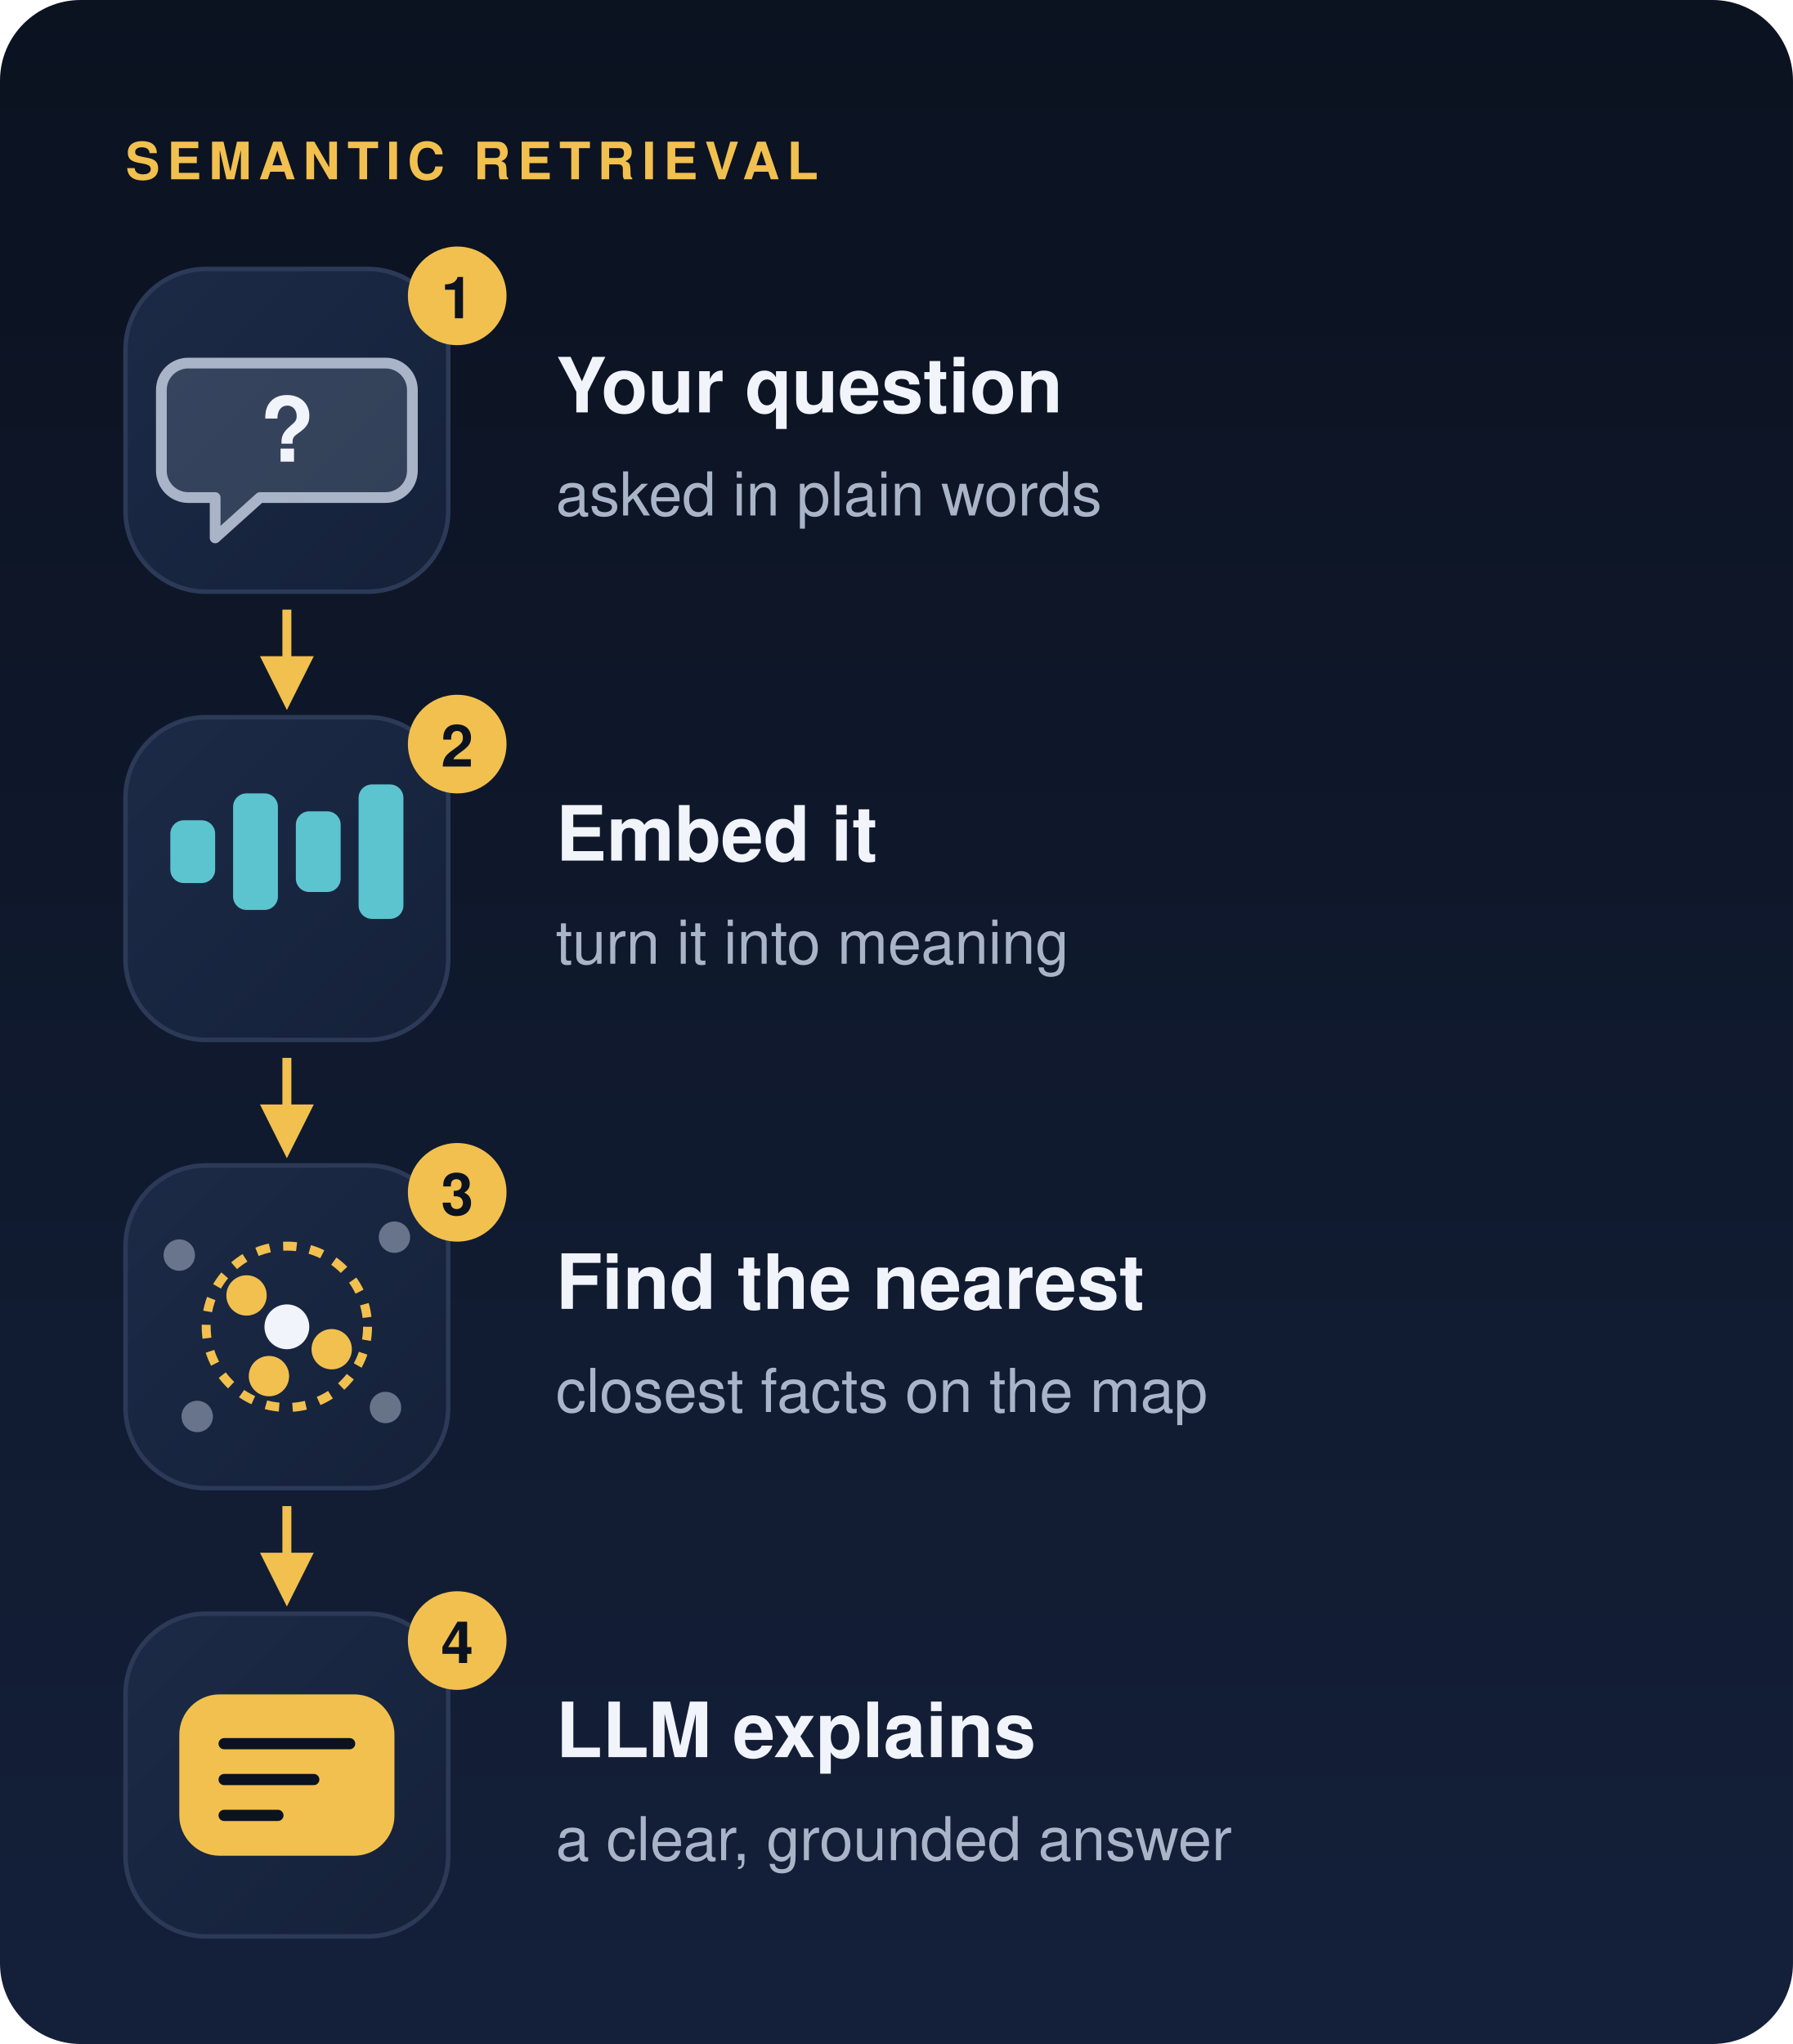
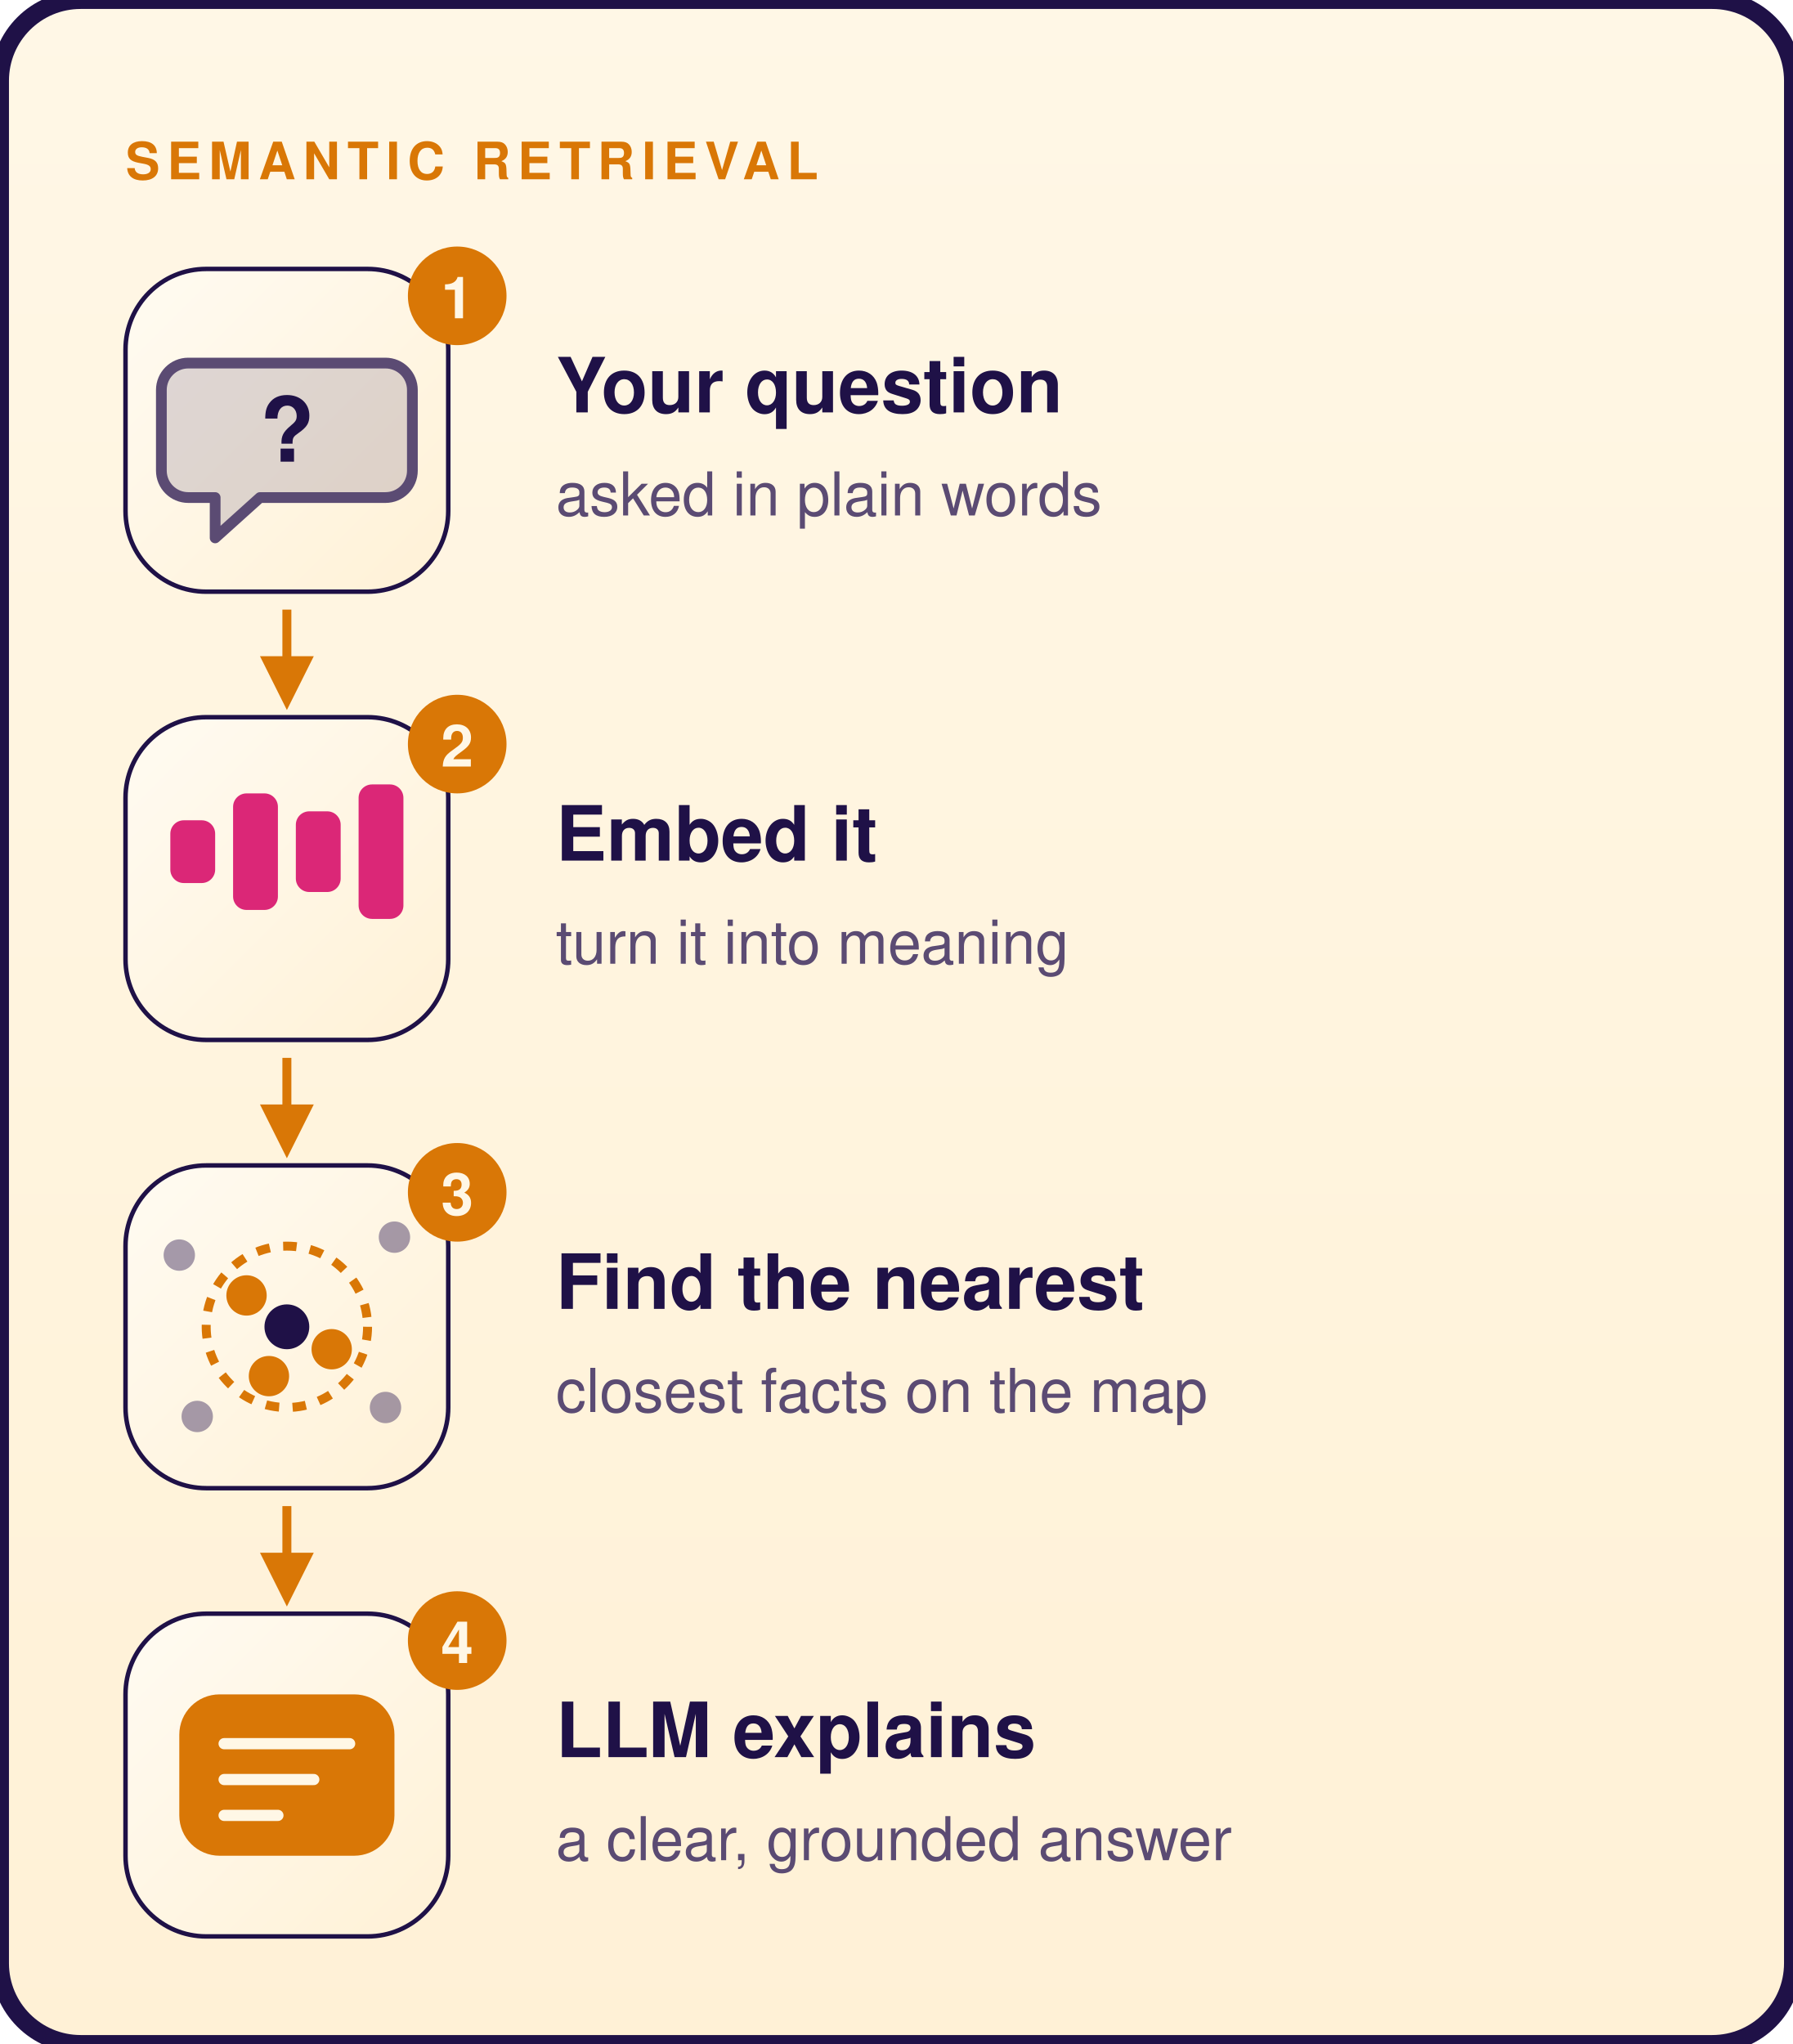
<svg xmlns="http://www.w3.org/2000/svg" viewBox="0 0 400 456" font-family="Segoe UI, Helvetica, Arial, sans-serif">
  <defs>
    <linearGradient id="bg" x1="0" y1="0" x2="0" y2="1">
-       <stop offset="0" stop-color="#0B1220" />
-       <stop offset="1" stop-color="#14203A" />
+       <stop offset="0" stop-color="#FFF7E6" />
+       <stop offset="1" stop-color="#FFF1D6" />
    </linearGradient>
    <radialGradient id="glowG" cx="0.5" cy="0.5" r="0.5">
-       <stop offset="0" stop-color="#F2C04E" stop-opacity="0.45" />
-       <stop offset="1" stop-color="#F2C04E" stop-opacity="0" />
+       <stop offset="0" stop-color="#D97706" stop-opacity="0.45" />
+       <stop offset="1" stop-color="#D97706" stop-opacity="0" />
    </radialGradient>
    <radialGradient id="glowT" cx="0.5" cy="0.5" r="0.5">
-       <stop offset="0" stop-color="#5CC4CF" stop-opacity="0.4" />
-       <stop offset="1" stop-color="#5CC4CF" stop-opacity="0" />
+       <stop offset="0" stop-color="#DB2777" stop-opacity="0.4" />
+       <stop offset="1" stop-color="#DB2777" stop-opacity="0" />
    </radialGradient>
    <radialGradient id="glowW" cx="0.5" cy="0.5" r="0.5">
-       <stop offset="0" stop-color="#FF8A7A" stop-opacity="0.35" />
-       <stop offset="1" stop-color="#FF8A7A" stop-opacity="0" />
+       <stop offset="0" stop-color="#DC2626" stop-opacity="0.35" />
+       <stop offset="1" stop-color="#DC2626" stop-opacity="0" />
    </radialGradient>
    <linearGradient id="tile" x1="0" y1="0" x2="1" y2="1">
-       <stop offset="0" stop-color="#1C2A47" />
-       <stop offset="1" stop-color="#152139" />
+       <stop offset="0" stop-color="#FFFBF2" />
+       <stop offset="1" stop-color="#FFF1D6" />
    </linearGradient>
    <marker id="aG" viewBox="0 0 10 10" refX="8" refY="5" markerWidth="6" markerHeight="6" orient="auto">
-       <path d="M0,0 L10,5 L0,10 z" fill="#F2C04E" />
+       <path d="M0,0 L10,5 L0,10 z" fill="#D97706" />
    </marker>
    <marker id="aW" viewBox="0 0 10 10" refX="8" refY="5" markerWidth="6" markerHeight="6" orient="auto">
-       <path d="M0,0 L10,5 L0,10 z" fill="#FF8A7A" />
+       <path d="M0,0 L10,5 L0,10 z" fill="#DC2626" />
    </marker>
  </defs>
-   <rect width="400" height="456" rx="18" fill="url(#bg)" />
-   <text x="28" y="40" text-anchor="start" fill="#F2C04E" font-size="11.5" font-weight="800" letter-spacing="1.6">SEMANTIC RETRIEVAL</text>
-   <rect x="28" y="60" width="72" height="72" rx="18" fill="url(#tile)" stroke="#2C3A58" />
-   <path d="M42,81 h44 a6,6 0 0 1 6,6 v18 a6,6 0 0 1 -6,6 h-28 l-10,9 v-9 h-6 a6,6 0 0 1 -6,-6 v-18 a6,6 0 0 1 6,-6 z" fill="#A9B4C8" fill-opacity="0.2" stroke="#A9B4C8" stroke-width="2.4" stroke-linejoin="round" />
-   <text x="64" y="103" text-anchor="middle" fill="#F1F4FA" font-size="20" font-weight="800">?</text>
-   <circle cx="102" cy="66" r="11" fill="#F2C04E" />
-   <text x="102" y="71" text-anchor="middle" fill="#0B1220" font-size="13" font-weight="800">1</text>
-   <text x="124" y="92" text-anchor="start" fill="#F1F4FA" font-size="17" font-weight="700">Your question</text>
-   <text x="124" y="115" text-anchor="start" fill="#A9B4C8" font-size="13.5" font-weight="400">asked in plain words</text>
-   <line x1="64" y1="136" x2="64" y2="156" stroke="#F2C04E" stroke-width="2" marker-end="url(#aG)" />
-   <rect x="28" y="160" width="72" height="72" rx="18" fill="url(#tile)" stroke="#2C3A58" />
-   <rect x="38" y="183.0" width="10" height="14" rx="3" fill="#5CC4CF" />
-   <rect x="52" y="177.0" width="10" height="26" rx="3" fill="#5CC4CF" />
-   <rect x="66" y="181.0" width="10" height="18" rx="3" fill="#5CC4CF" />
-   <rect x="80" y="175.0" width="10" height="30" rx="3" fill="#5CC4CF" />
-   <circle cx="102" cy="166" r="11" fill="#F2C04E" />
-   <text x="102" y="171" text-anchor="middle" fill="#0B1220" font-size="13" font-weight="800">2</text>
-   <text x="124" y="192" text-anchor="start" fill="#F1F4FA" font-size="17" font-weight="700">Embed it</text>
-   <text x="124" y="215" text-anchor="start" fill="#A9B4C8" font-size="13.5" font-weight="400">turn it into meaning</text>
-   <line x1="64" y1="236" x2="64" y2="256" stroke="#F2C04E" stroke-width="2" marker-end="url(#aG)" />
-   <rect x="28" y="260" width="72" height="72" rx="18" fill="url(#tile)" stroke="#2C3A58" />
-   <circle cx="40" cy="280" r="3.5" fill="#A9B4C8" fill-opacity="0.55" />
-   <circle cx="86" cy="314" r="3.5" fill="#A9B4C8" fill-opacity="0.55" />
-   <circle cx="44" cy="316" r="3.5" fill="#A9B4C8" fill-opacity="0.55" />
-   <circle cx="88" cy="276" r="3.5" fill="#A9B4C8" fill-opacity="0.55" />
-   <circle cx="64" cy="296" r="18" fill="none" stroke="#F2C04E" stroke-width="2" stroke-dasharray="3 3" />
-   <circle cx="55" cy="289" r="4.5" fill="#F2C04E" />
-   <circle cx="74" cy="301" r="4.5" fill="#F2C04E" />
-   <circle cx="60" cy="307" r="4.5" fill="#F2C04E" />
-   <circle cx="64" cy="296" r="5" fill="#F1F4FA" />
-   <circle cx="102" cy="266" r="11" fill="#F2C04E" />
-   <text x="102" y="271" text-anchor="middle" fill="#0B1220" font-size="13" font-weight="800">3</text>
-   <text x="124" y="292" text-anchor="start" fill="#F1F4FA" font-size="17" font-weight="700">Find the nearest</text>
-   <text x="124" y="315" text-anchor="start" fill="#A9B4C8" font-size="13.5" font-weight="400">closest facts on the map</text>
-   <line x1="64" y1="336" x2="64" y2="356" stroke="#F2C04E" stroke-width="2" marker-end="url(#aG)" />
-   <rect x="28" y="360" width="72" height="72" rx="18" fill="url(#tile)" stroke="#2C3A58" />
-   <rect x="40" y="378" width="48" height="36" rx="9" fill="#F2C04E" />
-   <line x1="50" y1="389" x2="78" y2="389" stroke="#0B1220" stroke-width="2.5" stroke-linecap="round" />
-   <line x1="50" y1="397" x2="70" y2="397" stroke="#0B1220" stroke-width="2.5" stroke-linecap="round" />
-   <line x1="50" y1="405" x2="62" y2="405" stroke="#0B1220" stroke-width="2.5" stroke-linecap="round" />
-   <circle cx="102" cy="366" r="11" fill="#F2C04E" />
-   <text x="102" y="371" text-anchor="middle" fill="#0B1220" font-size="13" font-weight="800">4</text>
-   <text x="124" y="392" text-anchor="start" fill="#F1F4FA" font-size="17" font-weight="700">LLM explains</text>
-   <text x="124" y="415" text-anchor="start" fill="#A9B4C8" font-size="13.5" font-weight="400">a clear, grounded answer</text>
+   <rect width="400" height="456" rx="18" fill="url(#bg)" stroke="#1F1147" stroke-width="4" />
+   <text x="28" y="40" text-anchor="start" fill="#D97706" font-size="11.5" font-weight="800" letter-spacing="1.6">SEMANTIC RETRIEVAL</text>
+   <rect x="28" y="60" width="72" height="72" rx="18" fill="url(#tile)" stroke="#1F1147" />
+   <path d="M42,81 h44 a6,6 0 0 1 6,6 v18 a6,6 0 0 1 -6,6 h-28 l-10,9 v-9 h-6 a6,6 0 0 1 -6,-6 v-18 a6,6 0 0 1 6,-6 z" fill="#5B4B73" fill-opacity="0.2" stroke="#5B4B73" stroke-width="2.4" stroke-linejoin="round" />
+   <text x="64" y="103" text-anchor="middle" fill="#1F1147" font-size="20" font-weight="800">?</text>
+   <circle cx="102" cy="66" r="11" fill="#D97706" />
+   <text x="102" y="71" text-anchor="middle" fill="#FFF7E6" font-size="13" font-weight="800">1</text>
+   <text x="124" y="92" text-anchor="start" fill="#1F1147" font-size="17" font-weight="700">Your question</text>
+   <text x="124" y="115" text-anchor="start" fill="#5B4B73" font-size="13.5" font-weight="400">asked in plain words</text>
+   <line x1="64" y1="136" x2="64" y2="156" stroke="#D97706" stroke-width="2" marker-end="url(#aG)" />
+   <rect x="28" y="160" width="72" height="72" rx="18" fill="url(#tile)" stroke="#1F1147" />
+   <rect x="38" y="183.0" width="10" height="14" rx="3" fill="#DB2777" />
+   <rect x="52" y="177.0" width="10" height="26" rx="3" fill="#DB2777" />
+   <rect x="66" y="181.0" width="10" height="18" rx="3" fill="#DB2777" />
+   <rect x="80" y="175.0" width="10" height="30" rx="3" fill="#DB2777" />
+   <circle cx="102" cy="166" r="11" fill="#D97706" />
+   <text x="102" y="171" text-anchor="middle" fill="#FFF7E6" font-size="13" font-weight="800">2</text>
+   <text x="124" y="192" text-anchor="start" fill="#1F1147" font-size="17" font-weight="700">Embed it</text>
+   <text x="124" y="215" text-anchor="start" fill="#5B4B73" font-size="13.5" font-weight="400">turn it into meaning</text>
+   <line x1="64" y1="236" x2="64" y2="256" stroke="#D97706" stroke-width="2" marker-end="url(#aG)" />
+   <rect x="28" y="260" width="72" height="72" rx="18" fill="url(#tile)" stroke="#1F1147" />
+   <circle cx="40" cy="280" r="3.5" fill="#5B4B73" fill-opacity="0.55" />
+   <circle cx="86" cy="314" r="3.5" fill="#5B4B73" fill-opacity="0.55" />
+   <circle cx="44" cy="316" r="3.5" fill="#5B4B73" fill-opacity="0.55" />
+   <circle cx="88" cy="276" r="3.5" fill="#5B4B73" fill-opacity="0.55" />
+   <circle cx="64" cy="296" r="18" fill="none" stroke="#D97706" stroke-width="2" stroke-dasharray="3 3" />
+   <circle cx="55" cy="289" r="4.5" fill="#D97706" />
+   <circle cx="74" cy="301" r="4.5" fill="#D97706" />
+   <circle cx="60" cy="307" r="4.5" fill="#D97706" />
+   <circle cx="64" cy="296" r="5" fill="#1F1147" />
+   <circle cx="102" cy="266" r="11" fill="#D97706" />
+   <text x="102" y="271" text-anchor="middle" fill="#FFF7E6" font-size="13" font-weight="800">3</text>
+   <text x="124" y="292" text-anchor="start" fill="#1F1147" font-size="17" font-weight="700">Find the nearest</text>
+   <text x="124" y="315" text-anchor="start" fill="#5B4B73" font-size="13.5" font-weight="400">closest facts on the map</text>
+   <line x1="64" y1="336" x2="64" y2="356" stroke="#D97706" stroke-width="2" marker-end="url(#aG)" />
+   <rect x="28" y="360" width="72" height="72" rx="18" fill="url(#tile)" stroke="#1F1147" />
+   <rect x="40" y="378" width="48" height="36" rx="9" fill="#D97706" />
+   <line x1="50" y1="389" x2="78" y2="389" stroke="#FFF7E6" stroke-width="2.5" stroke-linecap="round" />
+   <line x1="50" y1="397" x2="70" y2="397" stroke="#FFF7E6" stroke-width="2.5" stroke-linecap="round" />
+   <line x1="50" y1="405" x2="62" y2="405" stroke="#FFF7E6" stroke-width="2.5" stroke-linecap="round" />
+   <circle cx="102" cy="366" r="11" fill="#D97706" />
+   <text x="102" y="371" text-anchor="middle" fill="#FFF7E6" font-size="13" font-weight="800">4</text>
+   <text x="124" y="392" text-anchor="start" fill="#1F1147" font-size="17" font-weight="700">LLM explains</text>
+   <text x="124" y="415" text-anchor="start" fill="#5B4B73" font-size="13.5" font-weight="400">a clear, grounded answer</text>
</svg>
